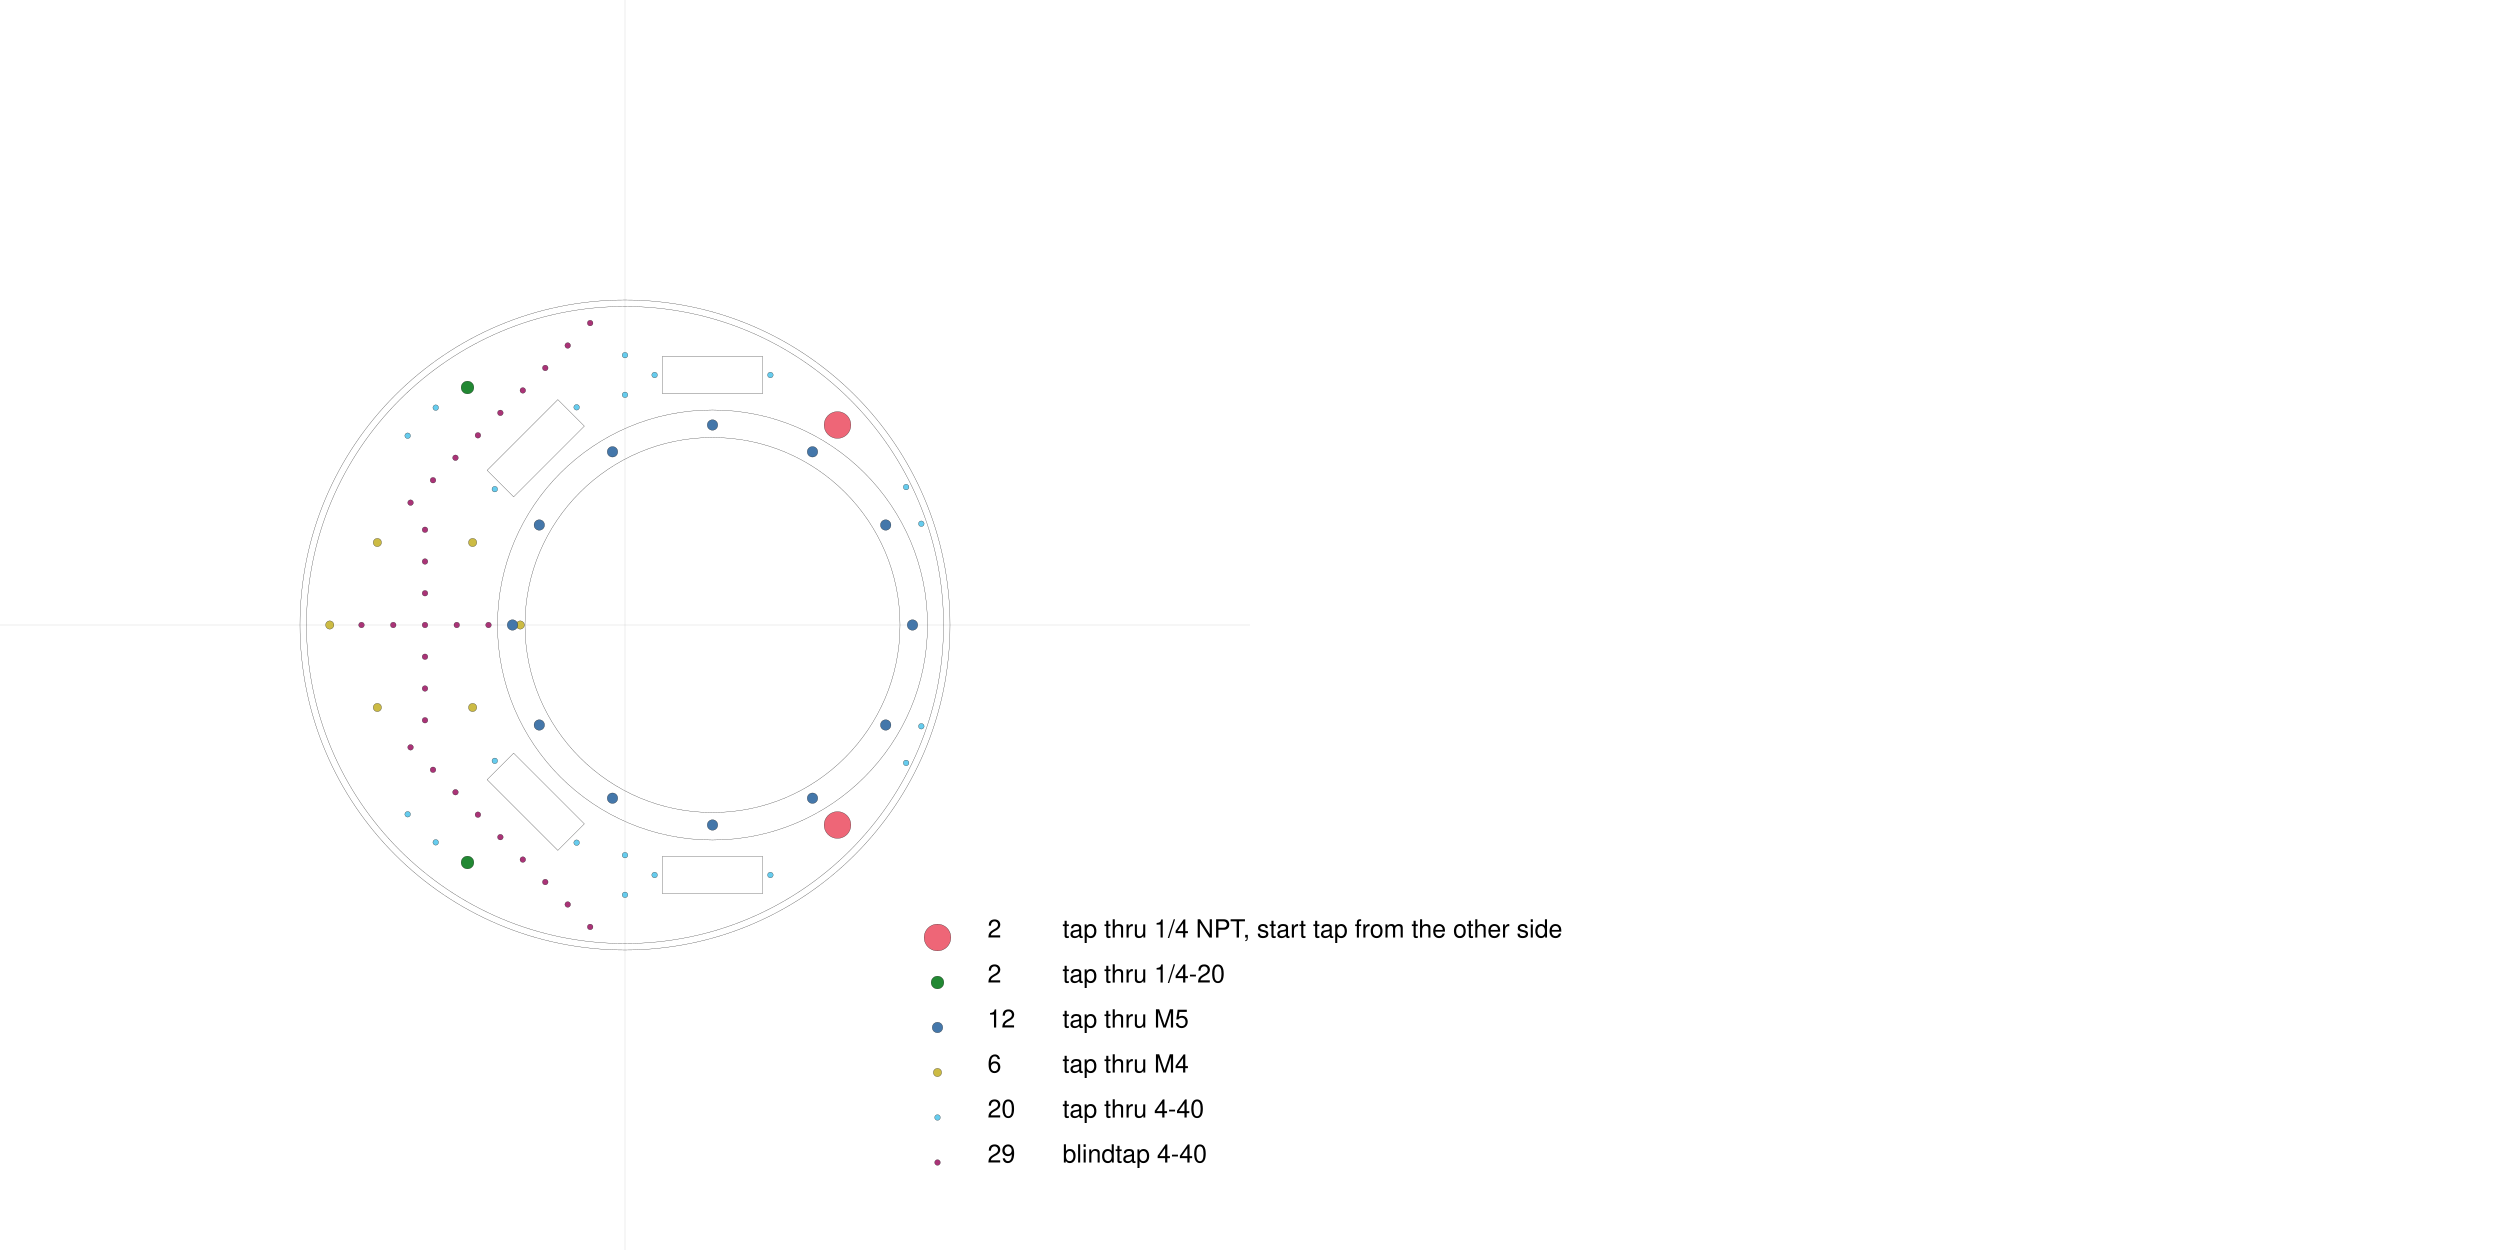
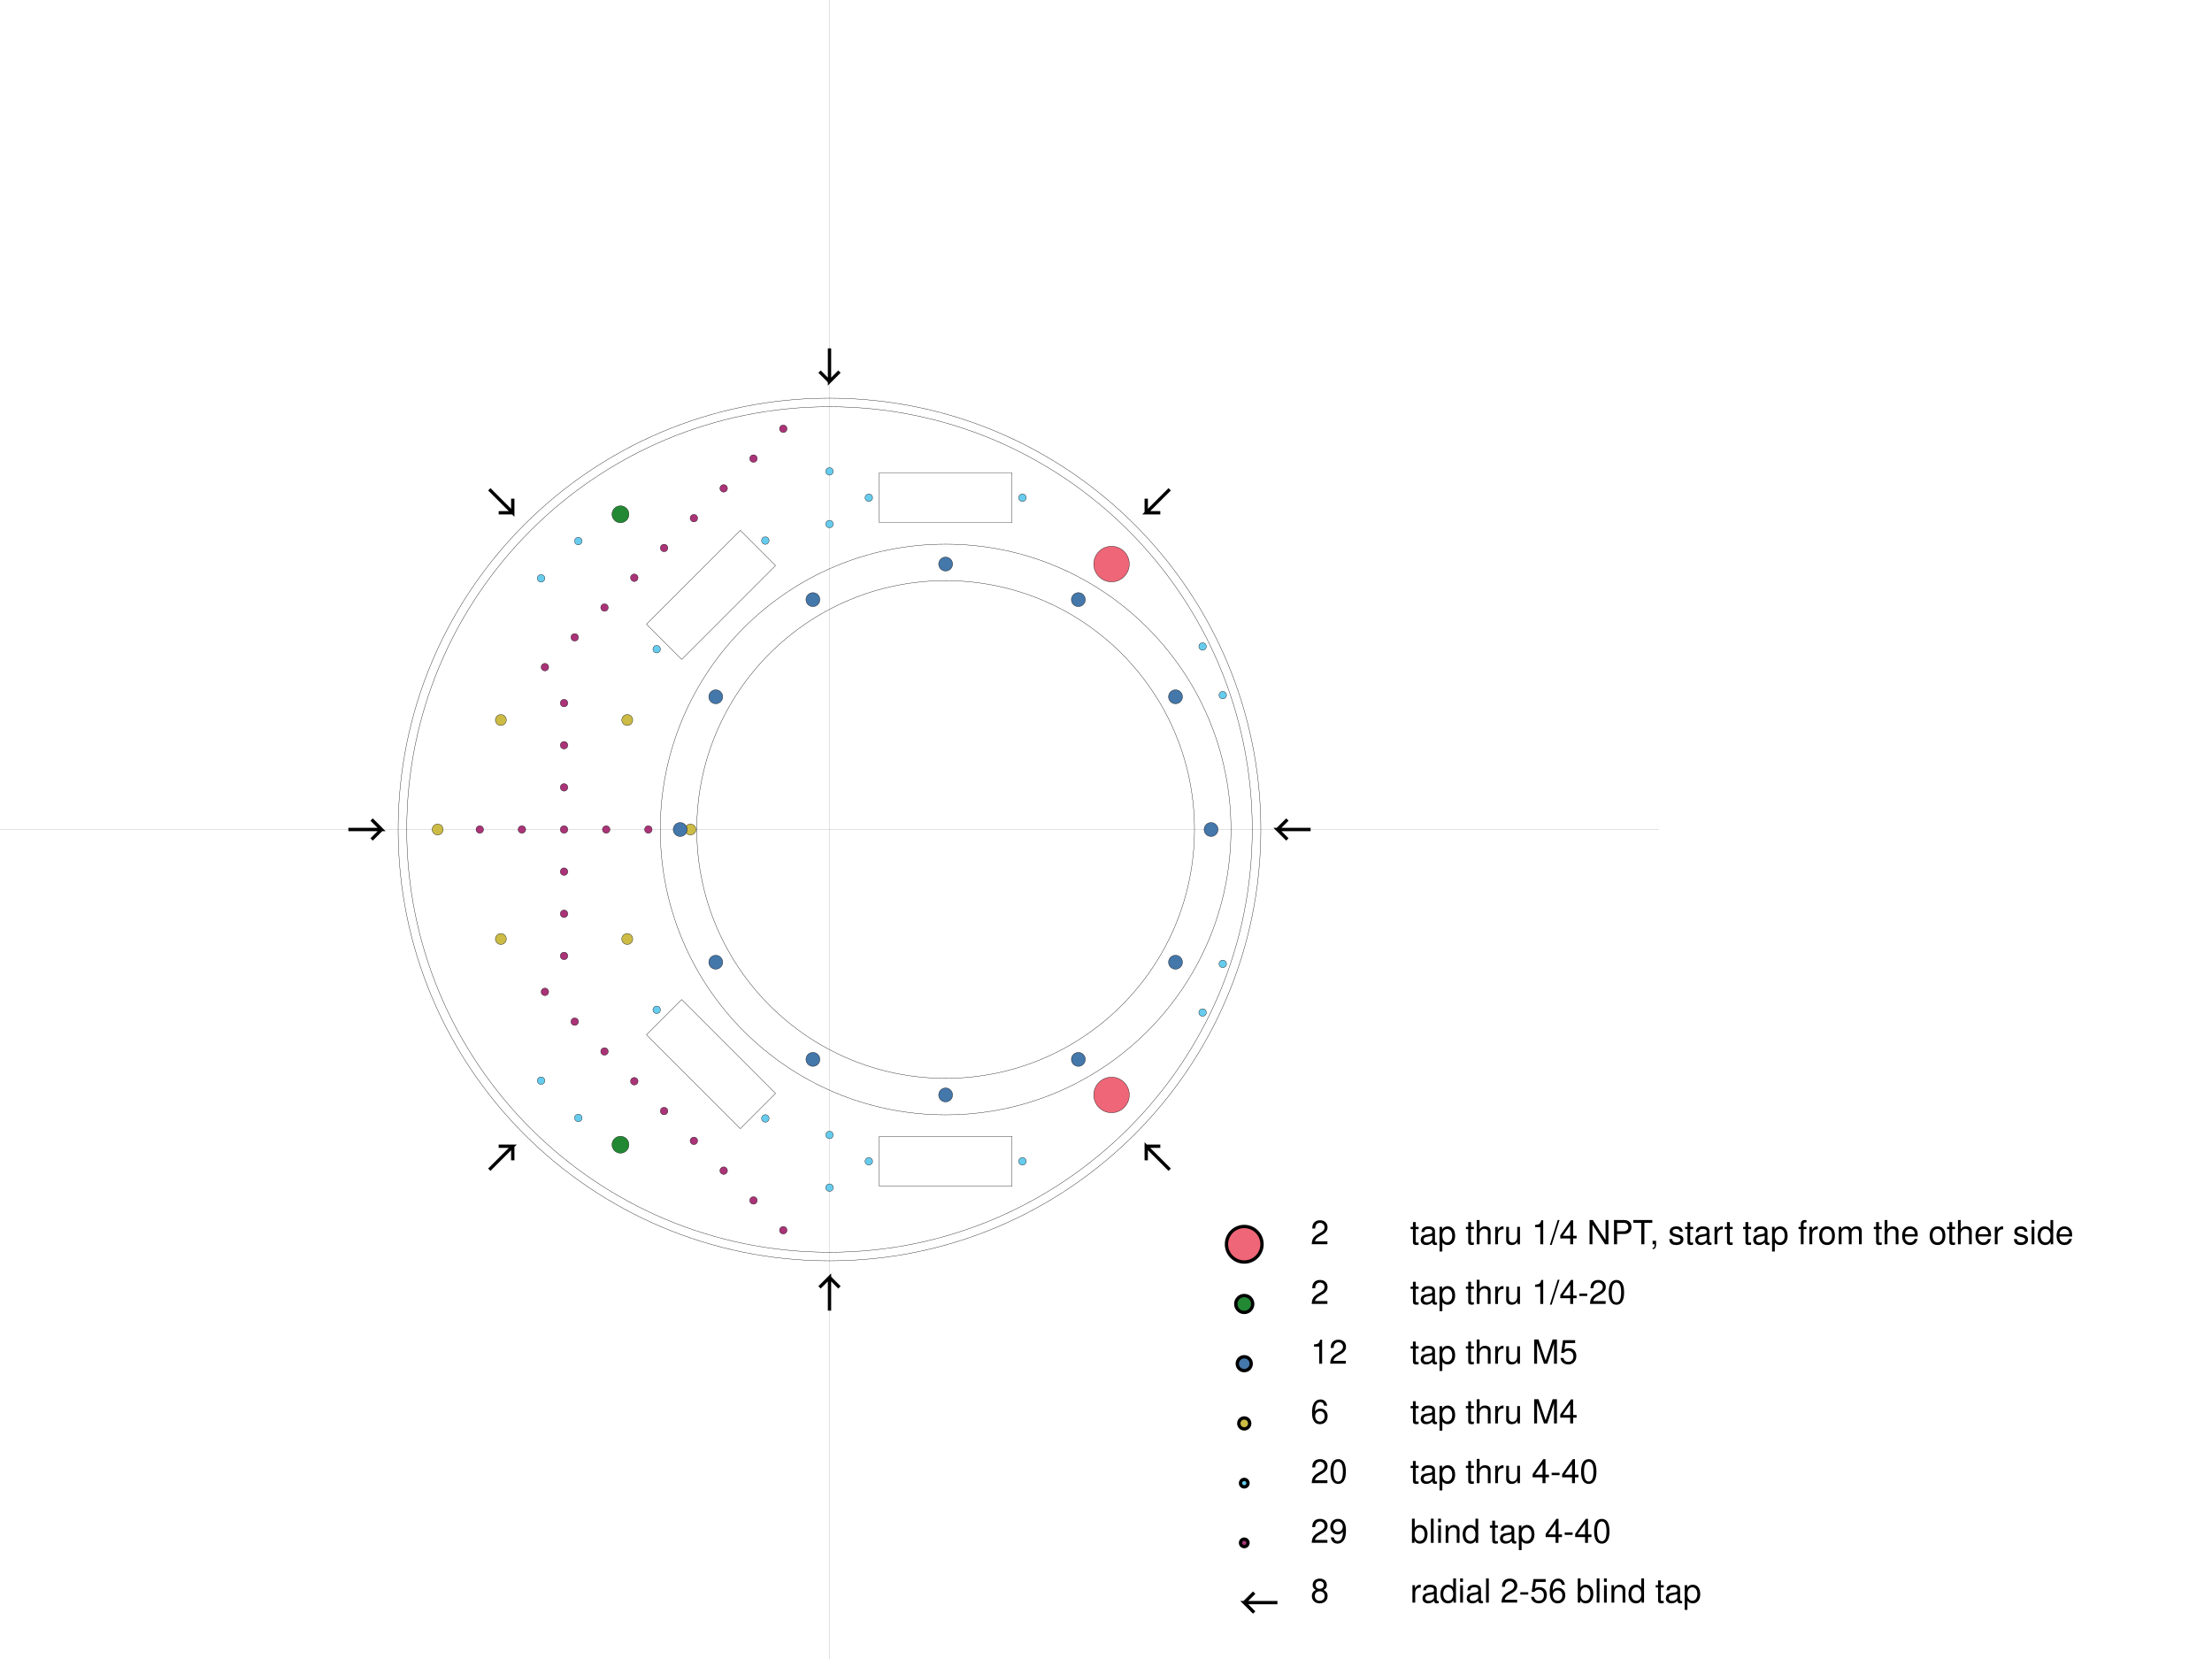
- <svg xmlns="http://www.w3.org/2000/svg" xmlns:ns1="http://svgjs.com/svgjs" version="1.1" width="1500" height="750" viewBox="-250 -250 1000 500">
+ <svg xmlns="http://www.w3.org/2000/svg" xmlns:ns1="http://svgjs.com/svgjs" version="1.1" width="1000" height="750" viewBox="-250 -250 666.667 500">
  <g>
    <line x1="-250" y1="0" x2="250" y2="0" stroke-opacity="0.6" stroke-width="0.1" stroke="grey" />
    <line x1="0" y1="-250" x2="0" y2="250" stroke-opacity="0.6" stroke-width="0.1" stroke="grey" />
  </g>
  <circle r="130" stroke-width="0.1" stroke="black" fill="none" />
  <circle r="127.412" stroke-width="0.1" stroke="black" fill="none" />
  <g transform="matrix(1,0,0,1,-80,0)">
    <circle r="1.65" fill="#ccbb44" stroke-width="0.1" stroke="black" class="M4" transform="matrix(1,0,0,1,38.1,0)" />
    <circle r="1.65" fill="#ccbb44" stroke-width="0.1" stroke="black" class="M4" transform="matrix(1,0,0,1,19.05,32.99557)" />
    <circle r="1.65" fill="#ccbb44" stroke-width="0.1" stroke="black" class="M4" transform="matrix(1,0,0,1,-19.05,32.99557)" />
    <circle r="1.65" fill="#ccbb44" stroke-width="0.1" stroke="black" class="M4" transform="matrix(1,0,0,1,-38.1,4.665904304751415e-15)" />
    <circle r="1.65" fill="#ccbb44" stroke-width="0.1" stroke="black" class="M4" transform="matrix(1,0,0,1,-19.05,-32.99557)" />
    <circle r="1.65" fill="#ccbb44" stroke-width="0.1" stroke="black" class="M4" transform="matrix(1,0,0,1,19.05,-32.99557)" />
  </g>
  <circle r="86" stroke-width="0.1" stroke="black" fill="none" transform="matrix(1,0,0,1,35,0)" />
  <circle r="75" stroke-width="0.1" stroke="black" fill="none" transform="matrix(1,0,0,1,35,0)" />
  <g transform="matrix(1,0,0,1,35,0)">
    <circle r="2.1" fill="#4477aa" stroke-width="0.1" stroke="black" class="M5" transform="matrix(1,0,0,1,80,0)" />
    <circle r="2.1" fill="#4477aa" stroke-width="0.1" stroke="black" class="M5" transform="matrix(1,0,0,1,69.28203,40)" />
    <circle r="2.1" fill="#4477aa" stroke-width="0.1" stroke="black" class="M5" transform="matrix(1,0,0,1,40,69.28203)" />
    <circle r="2.1" fill="#4477aa" stroke-width="0.1" stroke="black" class="M5" transform="matrix(1,0,0,1,4.898587196589413e-15,80)" />
    <circle r="2.1" fill="#4477aa" stroke-width="0.1" stroke="black" class="M5" transform="matrix(1,0,0,1,-40,69.28203)" />
    <circle r="2.1" fill="#4477aa" stroke-width="0.1" stroke="black" class="M5" transform="matrix(1,0,0,1,-69.28203,40)" />
    <circle r="2.1" fill="#4477aa" stroke-width="0.1" stroke="black" class="M5" transform="matrix(1,0,0,1,-80,9.797174393178826e-15)" />
    <circle r="2.1" fill="#4477aa" stroke-width="0.1" stroke="black" class="M5" transform="matrix(1,0,0,1,-69.28203,-40)" />
    <circle r="2.1" fill="#4477aa" stroke-width="0.1" stroke="black" class="M5" transform="matrix(1,0,0,1,-40,-69.28203)" />
    <circle r="2.1" fill="#4477aa" stroke-width="0.1" stroke="black" class="M5" transform="matrix(1,0,0,1,-1.4695761589768237e-14,-80)" />
    <circle r="2.1" fill="#4477aa" stroke-width="0.1" stroke="black" class="M5" transform="matrix(1,0,0,1,40,-69.28203)" />
    <circle r="2.1" fill="#4477aa" stroke-width="0.1" stroke="black" class="M5" transform="matrix(1,0,0,1,69.28203,-40)" />
  </g>
  <g transform="matrix(1,0,0,1,0,0)">
    <g transform="matrix(6.123233995736766e-17,1,-1,6.123233995736766e-17,0,-100)">
      <circle r="1.13" stroke-width="0.1" stroke="black" class="4-40" transform="matrix(1,0,0,1,-7.9375,0)" fill="#66ccee" />
      <circle r="1.13" stroke-width="0.1" stroke="black" class="4-40" transform="matrix(1,0,0,1,7.9375,0)" fill="#66ccee" />
    </g>
  </g>
  <g transform="matrix(1,0,0,1,0,0)">
    <g transform="matrix(6.123233995736766e-17,1,-1,6.123233995736766e-17,0,100)">
      <circle r="1.13" stroke-width="0.1" stroke="black" class="4-40" transform="matrix(1,0,0,1,-7.9375,0)" fill="#66ccee" />
      <circle r="1.13" stroke-width="0.1" stroke="black" class="4-40" transform="matrix(1,0,0,1,7.9375,0)" fill="#66ccee" />
    </g>
  </g>
  <g transform="matrix(0.7071068,0.7071068,-0.7071068,0.7071068,0,0)">
    <g transform="matrix(1,0,0,1,0,115)">
      <circle r="1.13" stroke-width="0.1" stroke="black" class="4-40" transform="matrix(1,0,0,1,-7.9375,0)" fill="#66ccee" />
      <circle r="1.13" stroke-width="0.1" stroke="black" class="4-40" transform="matrix(1,0,0,1,7.9375,0)" fill="#66ccee" />
    </g>
  </g>
  <g transform="matrix(0.7071068,-0.7071068,0.7071068,0.7071068,0,0)">
    <g transform="matrix(1,0,0,1,0,-115)">
      <circle r="1.13" stroke-width="0.1" stroke="black" class="4-40" transform="matrix(1,0,0,1,-7.9375,0)" fill="#66ccee" />
      <circle r="1.13" stroke-width="0.1" stroke="black" class="4-40" transform="matrix(1,0,0,1,7.9375,0)" fill="#66ccee" />
    </g>
  </g>
  <g transform="matrix(0.3826834,-0.9238795,0.9238795,0.3826834,0,0)">
    <g transform="matrix(1,0,0,1,0,125)">
      <circle r="1.13" stroke-width="0.1" stroke="black" class="4-40" transform="matrix(1,0,0,1,-7.9375,0)" fill="#66ccee" />
      <circle r="1.13" stroke-width="0.1" stroke="black" class="4-40" transform="matrix(1,0,0,1,7.9375,0)" fill="#66ccee" />
    </g>
  </g>
  <g transform="matrix(0.3826834,0.9238795,-0.9238795,0.3826834,0,0)">
    <g transform="matrix(1,0,0,1,0,-125)">
      <circle r="1.13" stroke-width="0.1" stroke="black" class="4-40" transform="matrix(1,0,0,1,-7.9375,0)" fill="#66ccee" />
      <circle r="1.13" stroke-width="0.1" stroke="black" class="4-40" transform="matrix(1,0,0,1,7.9375,0)" fill="#66ccee" />
    </g>
  </g>
  <g transform="matrix(1,0,0,1,35,0)">
    <g transform="matrix(1,0,0,1,0,100)">
      <circle r="1.13" stroke-width="0.1" stroke="black" class="4-40" transform="matrix(1,0,0,1,-23.15,0)" fill="#66ccee" />
      <circle r="1.13" stroke-width="0.1" stroke="black" class="4-40" transform="matrix(1,0,0,1,23.15,0)" fill="#66ccee" />
      <rect width="40" height="15" transform="matrix(1,0,0,1,-20,-7.5)" fill="none" stroke-width="0.1" stroke="black" />
    </g>
  </g>
  <g transform="matrix(0.7071068,0.7071068,-0.7071068,0.7071068,35,0)">
    <g transform="matrix(1,0,0,1,0,100)">
      <circle r="1.13" stroke-width="0.1" stroke="black" class="4-40" transform="matrix(1,0,0,1,-23.15,0)" fill="#66ccee" />
      <circle r="1.13" stroke-width="0.1" stroke="black" class="4-40" transform="matrix(1,0,0,1,23.15,0)" fill="#66ccee" />
      <rect width="40" height="15" transform="matrix(1,0,0,1,-20,-7.5)" fill="none" stroke-width="0.1" stroke="black" />
    </g>
  </g>
  <g transform="matrix(-0.7071068,0.7071068,-0.7071068,-0.7071068,35,0)">
    <g transform="matrix(1,0,0,1,0,100)">
      <circle r="1.13" stroke-width="0.1" stroke="black" class="4-40" transform="matrix(1,0,0,1,-23.15,0)" fill="#66ccee" />
      <circle r="1.13" stroke-width="0.1" stroke="black" class="4-40" transform="matrix(1,0,0,1,23.15,0)" fill="#66ccee" />
      <rect width="40" height="15" transform="matrix(1,0,0,1,-20,-7.5)" fill="none" stroke-width="0.1" stroke="black" />
    </g>
  </g>
  <g transform="matrix(-1,1.2246467991473532e-16,-1.2246467991473532e-16,-1,35,0)">
    <g transform="matrix(1,0,0,1,0,100)">
      <circle r="1.13" stroke-width="0.1" stroke="black" class="4-40" transform="matrix(1,0,0,1,-23.15,0)" fill="#66ccee" />
      <circle r="1.13" stroke-width="0.1" stroke="black" class="4-40" transform="matrix(1,0,0,1,23.15,0)" fill="#66ccee" />
      <rect width="40" height="15" transform="matrix(1,0,0,1,-20,-7.5)" fill="none" stroke-width="0.1" stroke="black" />
    </g>
  </g>
  <g transform="matrix(-0.7071068,0.7071068,-0.7071068,-0.7071068,35,0)">
    <circle r="1.13" stroke-width="0.1" stroke="black" class="4-40b" transform="matrix(1,0,0,1,120,0)" fill="#aa3377" />
    <circle r="1.13" stroke-width="0.1" stroke="black" class="4-40b" transform="matrix(1,0,0,1,120,12.7)" fill="#aa3377" />
    <circle r="1.13" stroke-width="0.1" stroke="black" class="4-40b" transform="matrix(1,0,0,1,120,-12.7)" fill="#aa3377" />
    <circle r="1.13" stroke-width="0.1" stroke="black" class="4-40b" transform="matrix(1,0,0,1,120,25.4)" fill="#aa3377" />
    <circle r="1.13" stroke-width="0.1" stroke="black" class="4-40b" transform="matrix(1,0,0,1,120,-25.4)" fill="#aa3377" />
    <circle r="1.13" stroke-width="0.1" stroke="black" class="4-40b" transform="matrix(1,0,0,1,120,38.1)" fill="#aa3377" />
    <circle r="1.13" stroke-width="0.1" stroke="black" class="4-40b" transform="matrix(1,0,0,1,120,-38.1)" fill="#aa3377" />
    <circle r="1.13" stroke-width="0.1" stroke="black" class="4-40b" transform="matrix(1,0,0,1,120,50.8)" fill="#aa3377" />
    <circle r="1.13" stroke-width="0.1" stroke="black" class="4-40b" transform="matrix(1,0,0,1,120,-50.8)" fill="#aa3377" />
  </g>
  <g transform="matrix(-0.7071068,-0.7071068,0.7071068,-0.7071068,35,0)">
    <circle r="1.13" stroke-width="0.1" stroke="black" class="4-40b" transform="matrix(1,0,0,1,120,0)" fill="#aa3377" />
    <circle r="1.13" stroke-width="0.1" stroke="black" class="4-40b" transform="matrix(1,0,0,1,120,12.7)" fill="#aa3377" />
    <circle r="1.13" stroke-width="0.1" stroke="black" class="4-40b" transform="matrix(1,0,0,1,120,-12.7)" fill="#aa3377" />
    <circle r="1.13" stroke-width="0.1" stroke="black" class="4-40b" transform="matrix(1,0,0,1,120,25.4)" fill="#aa3377" />
    <circle r="1.13" stroke-width="0.1" stroke="black" class="4-40b" transform="matrix(1,0,0,1,120,-25.4)" fill="#aa3377" />
    <circle r="1.13" stroke-width="0.1" stroke="black" class="4-40b" transform="matrix(1,0,0,1,120,38.1)" fill="#aa3377" />
    <circle r="1.13" stroke-width="0.1" stroke="black" class="4-40b" transform="matrix(1,0,0,1,120,-38.1)" fill="#aa3377" />
    <circle r="1.13" stroke-width="0.1" stroke="black" class="4-40b" transform="matrix(1,0,0,1,120,50.8)" fill="#aa3377" />
    <circle r="1.13" stroke-width="0.1" stroke="black" class="4-40b" transform="matrix(1,0,0,1,120,-50.8)" fill="#aa3377" />
  </g>
  <g transform="matrix(1,0,0,1,-80,0)">
    <circle r="1.13" stroke-width="0.1" stroke="black" class="4-40b" transform="matrix(1,0,0,1,0,12.7)" fill="#aa3377" />
    <circle r="1.13" stroke-width="0.1" stroke="black" class="4-40b" transform="matrix(1,0,0,1,0,-12.7)" fill="#aa3377" />
    <circle r="1.13" stroke-width="0.1" stroke="black" class="4-40b" transform="matrix(1,0,0,1,0,25.4)" fill="#aa3377" />
    <circle r="1.13" stroke-width="0.1" stroke="black" class="4-40b" transform="matrix(1,0,0,1,0,-25.4)" fill="#aa3377" />
    <circle r="1.13" stroke-width="0.1" stroke="black" class="4-40b" transform="matrix(1,0,0,1,0,38.1)" fill="#aa3377" />
    <circle r="1.13" stroke-width="0.1" stroke="black" class="4-40b" transform="matrix(1,0,0,1,0,-38.1)" fill="#aa3377" />
  </g>
  <g transform="matrix(1,0,0,1,-80,0)">
    <circle r="1.13" stroke-width="0.1" stroke="black" class="4-40b" transform="matrix(1,0,0,1,12.7,0)" fill="#aa3377" />
    <circle r="1.13" stroke-width="0.1" stroke="black" class="4-40b" transform="matrix(1,0,0,1,-12.7,0)" fill="#aa3377" />
    <circle r="1.13" stroke-width="0.1" stroke="black" class="4-40b" transform="matrix(1,0,0,1,25.4,0)" fill="#aa3377" />
    <circle r="1.13" stroke-width="0.1" stroke="black" class="4-40b" transform="matrix(1,0,0,1,-25.4,0)" fill="#aa3377" />
  </g>
  <circle r="1.13" stroke-width="0.1" stroke="black" class="4-40b" transform="matrix(1,0,0,1,-80,0)" fill="#aa3377" />
  <circle r="5.358" class="npt" fill="#ee6677" stroke-width="0.1" stroke="black" transform="matrix(1,0,0,1,85,80)" />
  <circle r="5.358" class="npt" fill="#ee6677" stroke-width="0.1" stroke="black" transform="matrix(1,0,0,1,85,-80)" />
  <circle r="2.553" class="q-20" fill="#228833" stroke-width="0.1" stroke="black" transform="matrix(1,0,0,1,-63,95)" />
  <circle r="2.553" class="q-20" fill="#228833" stroke-width="0.1" stroke="black" transform="matrix(1,0,0,1,-63,-95)" />
+   <g>
+     <polyline points="0,10 0,0 -3,3 0,0 3,3" stroke-width="1" stroke="black" fill="none" transform="matrix(6.123233995736766e-17,-1,1,6.123233995736766e-17,135,0)" class="arrow-2-56" />
+     <polyline points="0,10 0,0 -3,3 0,0 3,3" stroke-width="1" stroke="black" fill="none" transform="matrix(0.7071068,-0.7071068,0.7071068,0.7071068,95.45942,95.45942)" class="arrow-2-56" />
+     <polyline points="0,10 0,0 -3,3 0,0 3,3" stroke-width="1" stroke="black" fill="none" transform="matrix(1,0,0,1,8.266365894244634e-15,135)" class="arrow-2-56" />
+     <polyline points="0,10 0,0 -3,3 0,0 3,3" stroke-width="1" stroke="black" fill="none" transform="matrix(0.7071068,0.7071068,-0.7071068,0.7071068,-95.45942,95.45942)" class="arrow-2-56" />
+     <polyline points="0,10 0,0 -3,3 0,0 3,3" stroke-width="1" stroke="black" fill="none" transform="matrix(6.123233995736766e-17,1,-1,6.123233995736766e-17,-135,1.6532731788489267e-14)" class="arrow-2-56" />
+     <polyline points="0,10 0,0 -3,3 0,0 3,3" stroke-width="1" stroke="black" fill="none" transform="matrix(-0.7071068,0.7071068,-0.7071068,-0.7071068,-95.45942,-95.45942)" class="arrow-2-56" />
+     <polyline points="0,10 0,0 -3,3 0,0 3,3" stroke-width="1" stroke="black" fill="none" transform="matrix(-1,1.224646799147353e-16,-1.224646799147353e-16,-1,-2.4799097682733902e-14,-135)" class="arrow-2-56" />
+     <polyline points="0,10 0,0 -3,3 0,0 3,3" stroke-width="1" stroke="black" fill="none" transform="matrix(-0.7071068,-0.7071068,0.7071068,-0.7071068,95.45942,-95.45942)" class="arrow-2-56" />
+   </g>
  <g transform="matrix(1,0,0,1,125,125)">
-     <circle r="5.358" fill="#ee6677" stroke-width="0.1" stroke="black" transform="matrix(1,0,0,1,0,0)" />
-     <text font-family="Helvetica" font-size="10" text-anchor="left" alignment-baseline="middle" transform="matrix(1,0,0,1,20,0)" ns1:data="{&quot;leading&quot;:&quot;1.5em&quot;}">2</text>
-     <text font-family="Helvetica" font-size="10" text-anchor="left" alignment-baseline="middle" transform="matrix(1,0,0,1,50,0)" ns1:data="{&quot;leading&quot;:&quot;1.5em&quot;}">tap thru 1/4 NPT, start tap from the other side</text>
-     <circle r="2.553" fill="#228833" stroke-width="0.1" stroke="black" transform="matrix(1,0,0,1,0,18)" />
-     <text font-family="Helvetica" font-size="10" text-anchor="left" alignment-baseline="middle" transform="matrix(1,0,0,1,20,18)" ns1:data="{&quot;leading&quot;:&quot;1.5em&quot;}">2</text>
-     <text font-family="Helvetica" font-size="10" text-anchor="left" alignment-baseline="middle" transform="matrix(1,0,0,1,50,18)" ns1:data="{&quot;leading&quot;:&quot;1.5em&quot;}">tap thru 1/4-20</text>
-     <circle r="2.1" fill="#4477aa" stroke-width="0.1" stroke="black" transform="matrix(1,0,0,1,0,36)" />
-     <text font-family="Helvetica" font-size="10" text-anchor="left" alignment-baseline="middle" transform="matrix(1,0,0,1,20,36)" ns1:data="{&quot;leading&quot;:&quot;1.5em&quot;}">12</text>
-     <text font-family="Helvetica" font-size="10" text-anchor="left" alignment-baseline="middle" transform="matrix(1,0,0,1,50,36)" ns1:data="{&quot;leading&quot;:&quot;1.5em&quot;}">tap thru M5</text>
-     <circle r="1.65" fill="#ccbb44" stroke-width="0.1" stroke="black" transform="matrix(1,0,0,1,0,54)" />
-     <text font-family="Helvetica" font-size="10" text-anchor="left" alignment-baseline="middle" transform="matrix(1,0,0,1,20,54)" ns1:data="{&quot;leading&quot;:&quot;1.5em&quot;}">6</text>
-     <text font-family="Helvetica" font-size="10" text-anchor="left" alignment-baseline="middle" transform="matrix(1,0,0,1,50,54)" ns1:data="{&quot;leading&quot;:&quot;1.5em&quot;}">tap thru M4</text>
-     <circle r="1.13" fill="#66ccee" stroke-width="0.1" stroke="black" transform="matrix(1,0,0,1,0,72)" />
-     <text font-family="Helvetica" font-size="10" text-anchor="left" alignment-baseline="middle" transform="matrix(1,0,0,1,20,72)" ns1:data="{&quot;leading&quot;:&quot;1.5em&quot;}">20</text>
-     <text font-family="Helvetica" font-size="10" text-anchor="left" alignment-baseline="middle" transform="matrix(1,0,0,1,50,72)" ns1:data="{&quot;leading&quot;:&quot;1.5em&quot;}">tap thru 4-40</text>
-     <circle r="1.13" fill="#aa3377" stroke-width="0.1" stroke="black" transform="matrix(1,0,0,1,0,90)" />
-     <text font-family="Helvetica" font-size="10" text-anchor="left" alignment-baseline="middle" transform="matrix(1,0,0,1,20,90)" ns1:data="{&quot;leading&quot;:&quot;1.5em&quot;}">29</text>
-     <text font-family="Helvetica" font-size="10" text-anchor="left" alignment-baseline="middle" transform="matrix(1,0,0,1,50,90)" ns1:data="{&quot;leading&quot;:&quot;1.5em&quot;}">blindtap 4-40</text>
+     <g transform="matrix(1,0,0,1,0,0)">
+       <circle r="5.358" fill="#ee6677" stroke-width="1" stroke="black" />
+       <text font-family="Helvetica" font-size="10" text-anchor="left" alignment-baseline="middle" transform="matrix(1,0,0,1,20,0)" ns1:data="{&quot;leading&quot;:&quot;1.5em&quot;}">2</text>
+       <text font-family="Helvetica" font-size="10" text-anchor="left" alignment-baseline="middle" transform="matrix(1,0,0,1,50,0)" ns1:data="{&quot;leading&quot;:&quot;1.3&quot;}">tap thru 1/4 NPT, start tap from the other side</text>
+     </g>
+     <g transform="matrix(1,0,0,1,0,18)">
+       <circle r="2.553" fill="#228833" stroke-width="1" stroke="black" />
+       <text font-family="Helvetica" font-size="10" text-anchor="left" alignment-baseline="middle" transform="matrix(1,0,0,1,20,0)" ns1:data="{&quot;leading&quot;:&quot;1.5em&quot;}">2</text>
+       <text font-family="Helvetica" font-size="10" text-anchor="left" alignment-baseline="middle" transform="matrix(1,0,0,1,50,0)" ns1:data="{&quot;leading&quot;:&quot;1.3&quot;}">tap thru 1/4-20</text>
+     </g>
+     <g transform="matrix(1,0,0,1,0,36)">
+       <circle r="2.1" fill="#4477aa" stroke-width="1" stroke="black" />
+       <text font-family="Helvetica" font-size="10" text-anchor="left" alignment-baseline="middle" transform="matrix(1,0,0,1,20,0)" ns1:data="{&quot;leading&quot;:&quot;1.5em&quot;}">12</text>
+       <text font-family="Helvetica" font-size="10" text-anchor="left" alignment-baseline="middle" transform="matrix(1,0,0,1,50,0)" ns1:data="{&quot;leading&quot;:&quot;1.3&quot;}">tap thru M5</text>
+     </g>
+     <g transform="matrix(1,0,0,1,0,54)">
+       <circle r="1.65" fill="#ccbb44" stroke-width="1" stroke="black" />
+       <text font-family="Helvetica" font-size="10" text-anchor="left" alignment-baseline="middle" transform="matrix(1,0,0,1,20,0)" ns1:data="{&quot;leading&quot;:&quot;1.5em&quot;}">6</text>
+       <text font-family="Helvetica" font-size="10" text-anchor="left" alignment-baseline="middle" transform="matrix(1,0,0,1,50,0)" ns1:data="{&quot;leading&quot;:&quot;1.3&quot;}">tap thru M4</text>
+     </g>
+     <g transform="matrix(1,0,0,1,0,72)">
+       <circle r="1.13" fill="#66ccee" stroke-width="1" stroke="black" />
+       <text font-family="Helvetica" font-size="10" text-anchor="left" alignment-baseline="middle" transform="matrix(1,0,0,1,20,0)" ns1:data="{&quot;leading&quot;:&quot;1.5em&quot;}">20</text>
+       <text font-family="Helvetica" font-size="10" text-anchor="left" alignment-baseline="middle" transform="matrix(1,0,0,1,50,0)" ns1:data="{&quot;leading&quot;:&quot;1.3&quot;}">tap thru 4-40</text>
+     </g>
+     <g transform="matrix(1,0,0,1,0,90)">
+       <circle r="1.13" fill="#aa3377" stroke-width="1" stroke="black" />
+       <text font-family="Helvetica" font-size="10" text-anchor="left" alignment-baseline="middle" transform="matrix(1,0,0,1,20,0)" ns1:data="{&quot;leading&quot;:&quot;1.5em&quot;}">29</text>
+       <text font-family="Helvetica" font-size="10" text-anchor="left" alignment-baseline="middle" transform="matrix(1,0,0,1,50,0)" ns1:data="{&quot;leading&quot;:&quot;1.3&quot;}">blind tap 4-40</text>
+     </g>
+     <g transform="matrix(1,0,0,1,0,108)">
+       <polyline points="0,10 0,0 -3,3 0,0 3,3" stroke-width="1" stroke="black" fill="none" transform="matrix(6.123233995736766e-17,-1,1,6.123233995736766e-17,0,0)" />
+       <text font-family="Helvetica" font-size="10" text-anchor="left" alignment-baseline="middle" transform="matrix(1,0,0,1,20,0)" ns1:data="{&quot;leading&quot;:&quot;1.5em&quot;}">8</text>
+       <text font-family="Helvetica" font-size="10" text-anchor="left" alignment-baseline="middle" transform="matrix(1,0,0,1,50,0)" ns1:data="{&quot;leading&quot;:&quot;1.3&quot;}">radial 2-56 blind tap</text>
+     </g>
  </g>
</svg>
